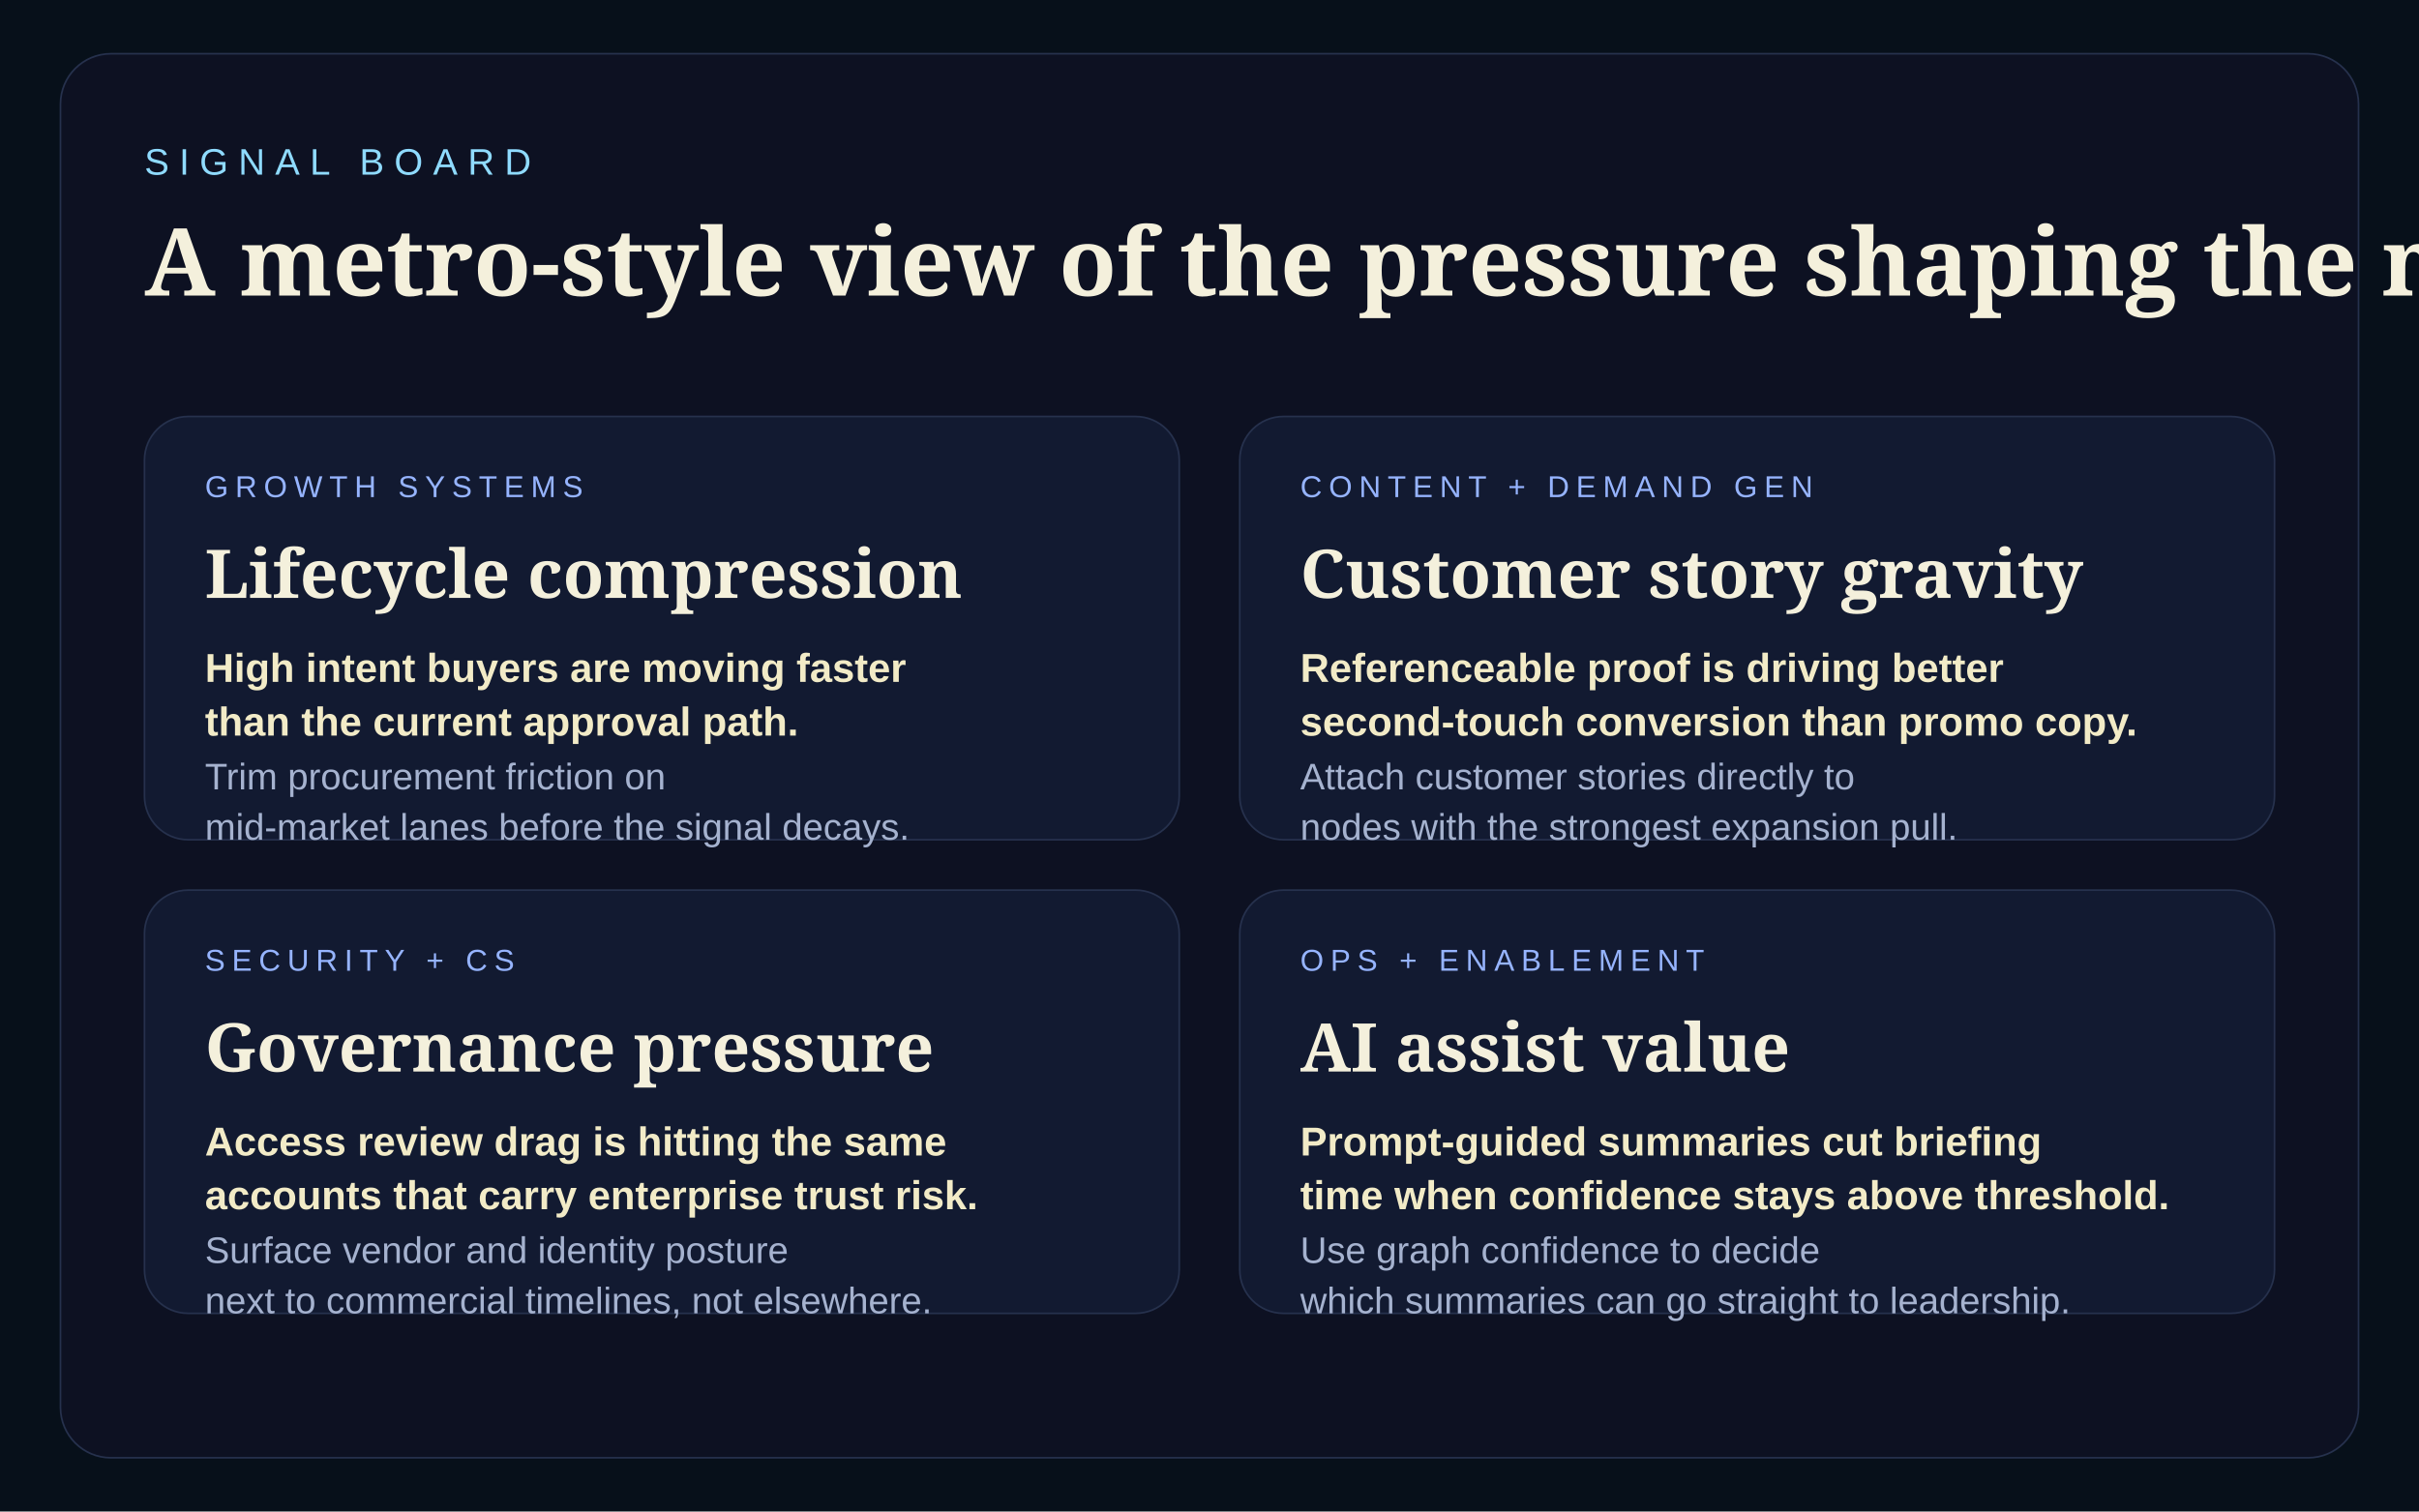
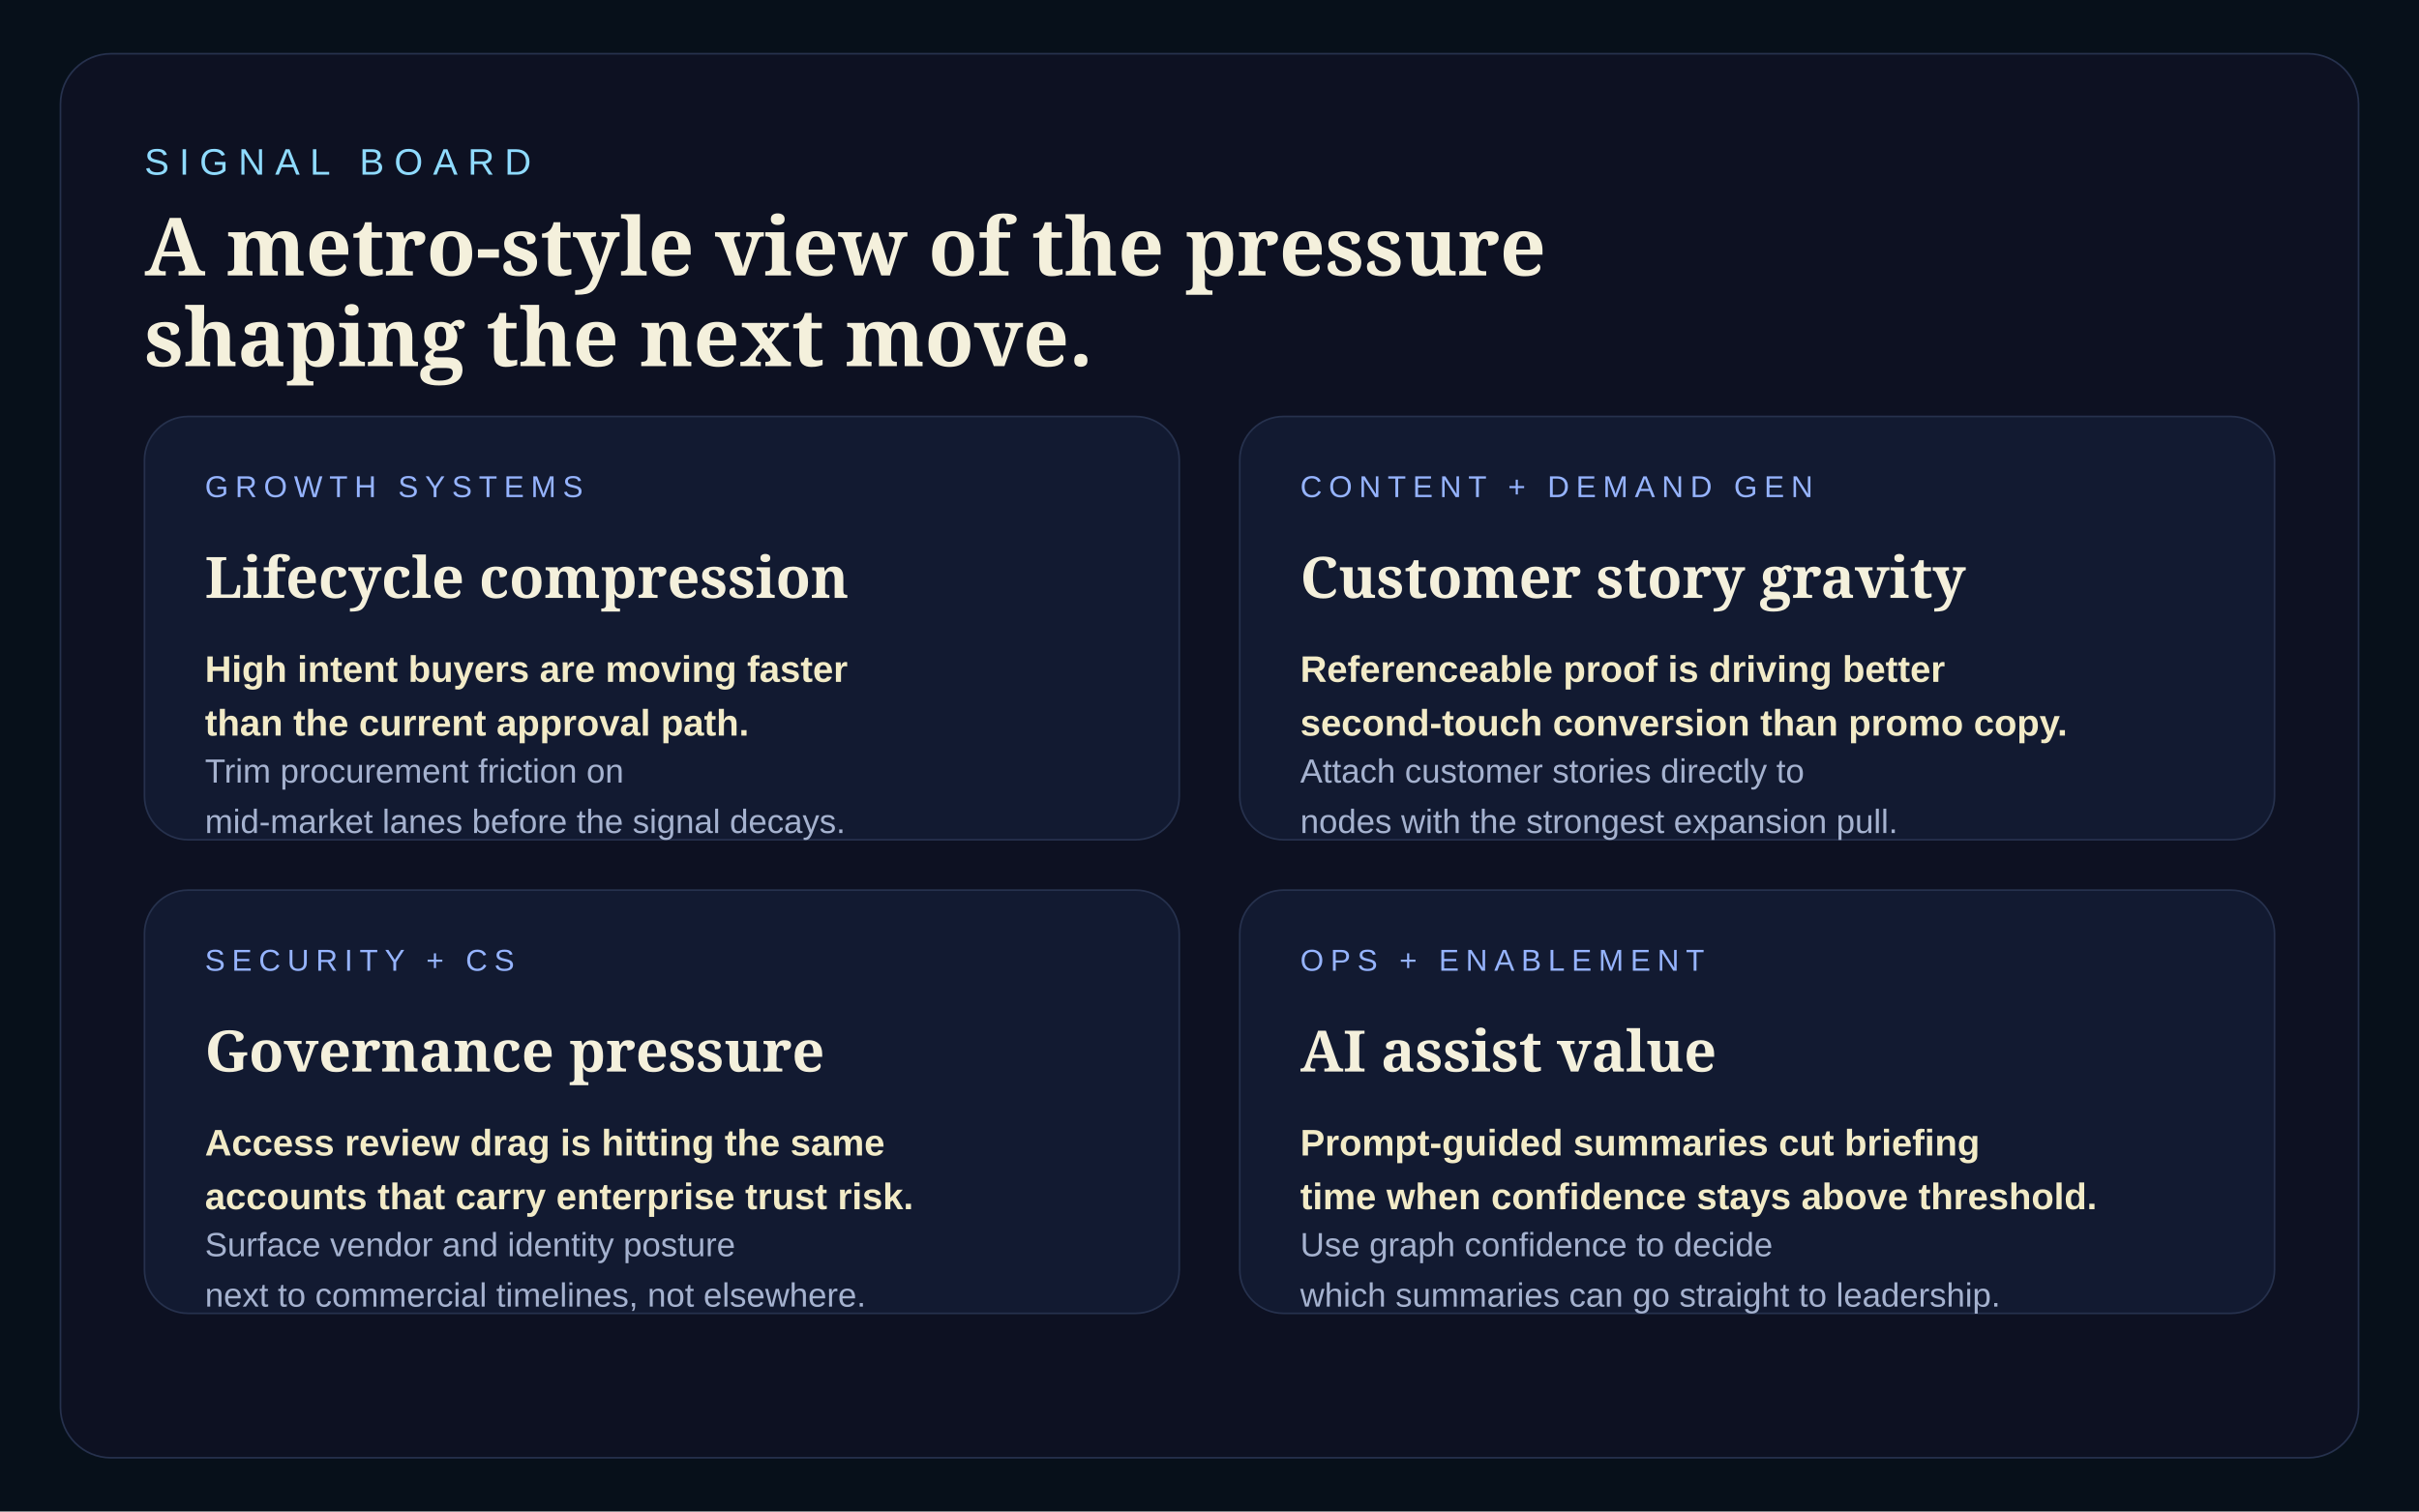
<svg xmlns="http://www.w3.org/2000/svg" width="1440" height="900" viewBox="0 0 1440 900" fill="none">
  <rect width="1440" height="900" fill="#07101A" />
  <rect x="36" y="32" width="1368" height="836" rx="30" fill="#0D1122" stroke="#26314D" />
  <text x="86" y="104" fill="#8FDBFF" font-family="Arial, sans-serif" font-size="22" letter-spacing="6">SIGNAL BOARD</text>
-   <text x="86" y="176" fill="#F4F0DC" font-family="Georgia, serif" font-size="56" font-weight="700">A metro-style view of the pressure shaping the next move.</text>
+   <text x="86" y="164" fill="#F4F0DC" font-family="Georgia, serif" font-size="48" font-weight="700">
+     <tspan x="86" dy="0">A metro-style view of the pressure</tspan>
+     <tspan x="86" dy="54">shaping the next move.</tspan>
+   </text>
  <rect x="86" y="248" width="616" height="252" rx="26" fill="#121A31" stroke="#26314D" />
  <rect x="738" y="248" width="616" height="252" rx="26" fill="#121A31" stroke="#26314D" />
  <rect x="86" y="530" width="616" height="252" rx="26" fill="#121A31" stroke="#26314D" />
  <rect x="738" y="530" width="616" height="252" rx="26" fill="#121A31" stroke="#26314D" />
  <text x="122" y="296" fill="#96B4FF" font-family="Arial, sans-serif" font-size="18" letter-spacing="4">GROWTH SYSTEMS</text>
  <text x="774" y="296" fill="#96B4FF" font-family="Arial, sans-serif" font-size="18" letter-spacing="4">CONTENT + DEMAND GEN</text>
  <text x="122" y="578" fill="#96B4FF" font-family="Arial, sans-serif" font-size="18" letter-spacing="4">SECURITY + CS</text>
  <text x="774" y="578" fill="#96B4FF" font-family="Arial, sans-serif" font-size="18" letter-spacing="4">OPS + ENABLEMENT</text>
-   <text x="122" y="356" fill="#F4F0DC" font-family="Georgia, serif" font-size="40" font-weight="700">Lifecycle compression</text>
-   <text x="774" y="356" fill="#F4F0DC" font-family="Georgia, serif" font-size="40" font-weight="700">Customer story gravity</text>
-   <text x="122" y="638" fill="#F4F0DC" font-family="Georgia, serif" font-size="40" font-weight="700">Governance pressure</text>
-   <text x="774" y="638" fill="#F4F0DC" font-family="Georgia, serif" font-size="40" font-weight="700">AI assist value</text>
-   <text x="122" y="406" fill="#F2EBC7" font-family="Arial, sans-serif" font-size="24" font-weight="700">
+   <text x="122" y="356" fill="#F4F0DC" font-family="Georgia, serif" font-size="34" font-weight="700">Lifecycle compression</text>
+   <text x="774" y="356" fill="#F4F0DC" font-family="Georgia, serif" font-size="34" font-weight="700">Customer story gravity</text>
+   <text x="122" y="638" fill="#F4F0DC" font-family="Georgia, serif" font-size="34" font-weight="700">Governance pressure</text>
+   <text x="774" y="638" fill="#F4F0DC" font-family="Georgia, serif" font-size="34" font-weight="700">AI assist value</text>
+   <text x="122" y="406" fill="#F2EBC7" font-family="Arial, sans-serif" font-size="22" font-weight="700">
    <tspan x="122" dy="0">High intent buyers are moving faster</tspan>
    <tspan x="122" dy="32">than the current approval path.</tspan>
  </text>
-   <text x="122" y="470" fill="#A5B2CF" font-family="Arial, sans-serif" font-size="22">
+   <text x="122" y="466" fill="#A5B2CF" font-family="Arial, sans-serif" font-size="20">
    <tspan x="122" dy="0">Trim procurement friction on</tspan>
    <tspan x="122" dy="30">mid-market lanes before the signal decays.</tspan>
  </text>
-   <text x="774" y="406" fill="#F2EBC7" font-family="Arial, sans-serif" font-size="24" font-weight="700">
+   <text x="774" y="406" fill="#F2EBC7" font-family="Arial, sans-serif" font-size="22" font-weight="700">
    <tspan x="774" dy="0">Referenceable proof is driving better</tspan>
    <tspan x="774" dy="32">second-touch conversion than promo copy.</tspan>
  </text>
-   <text x="774" y="470" fill="#A5B2CF" font-family="Arial, sans-serif" font-size="22">
+   <text x="774" y="466" fill="#A5B2CF" font-family="Arial, sans-serif" font-size="20">
    <tspan x="774" dy="0">Attach customer stories directly to</tspan>
    <tspan x="774" dy="30">nodes with the strongest expansion pull.</tspan>
  </text>
-   <text x="122" y="688" fill="#F2EBC7" font-family="Arial, sans-serif" font-size="24" font-weight="700">
+   <text x="122" y="688" fill="#F2EBC7" font-family="Arial, sans-serif" font-size="22" font-weight="700">
    <tspan x="122" dy="0">Access review drag is hitting the same</tspan>
    <tspan x="122" dy="32">accounts that carry enterprise trust risk.</tspan>
  </text>
-   <text x="122" y="752" fill="#A5B2CF" font-family="Arial, sans-serif" font-size="22">
+   <text x="122" y="748" fill="#A5B2CF" font-family="Arial, sans-serif" font-size="20">
    <tspan x="122" dy="0">Surface vendor and identity posture</tspan>
    <tspan x="122" dy="30">next to commercial timelines, not elsewhere.</tspan>
  </text>
-   <text x="774" y="688" fill="#F2EBC7" font-family="Arial, sans-serif" font-size="24" font-weight="700">
+   <text x="774" y="688" fill="#F2EBC7" font-family="Arial, sans-serif" font-size="22" font-weight="700">
    <tspan x="774" dy="0">Prompt-guided summaries cut briefing</tspan>
    <tspan x="774" dy="32">time when confidence stays above threshold.</tspan>
  </text>
-   <text x="774" y="752" fill="#A5B2CF" font-family="Arial, sans-serif" font-size="22">
+   <text x="774" y="748" fill="#A5B2CF" font-family="Arial, sans-serif" font-size="20">
    <tspan x="774" dy="0">Use graph confidence to decide</tspan>
    <tspan x="774" dy="30">which summaries can go straight to leadership.</tspan>
  </text>
</svg>
